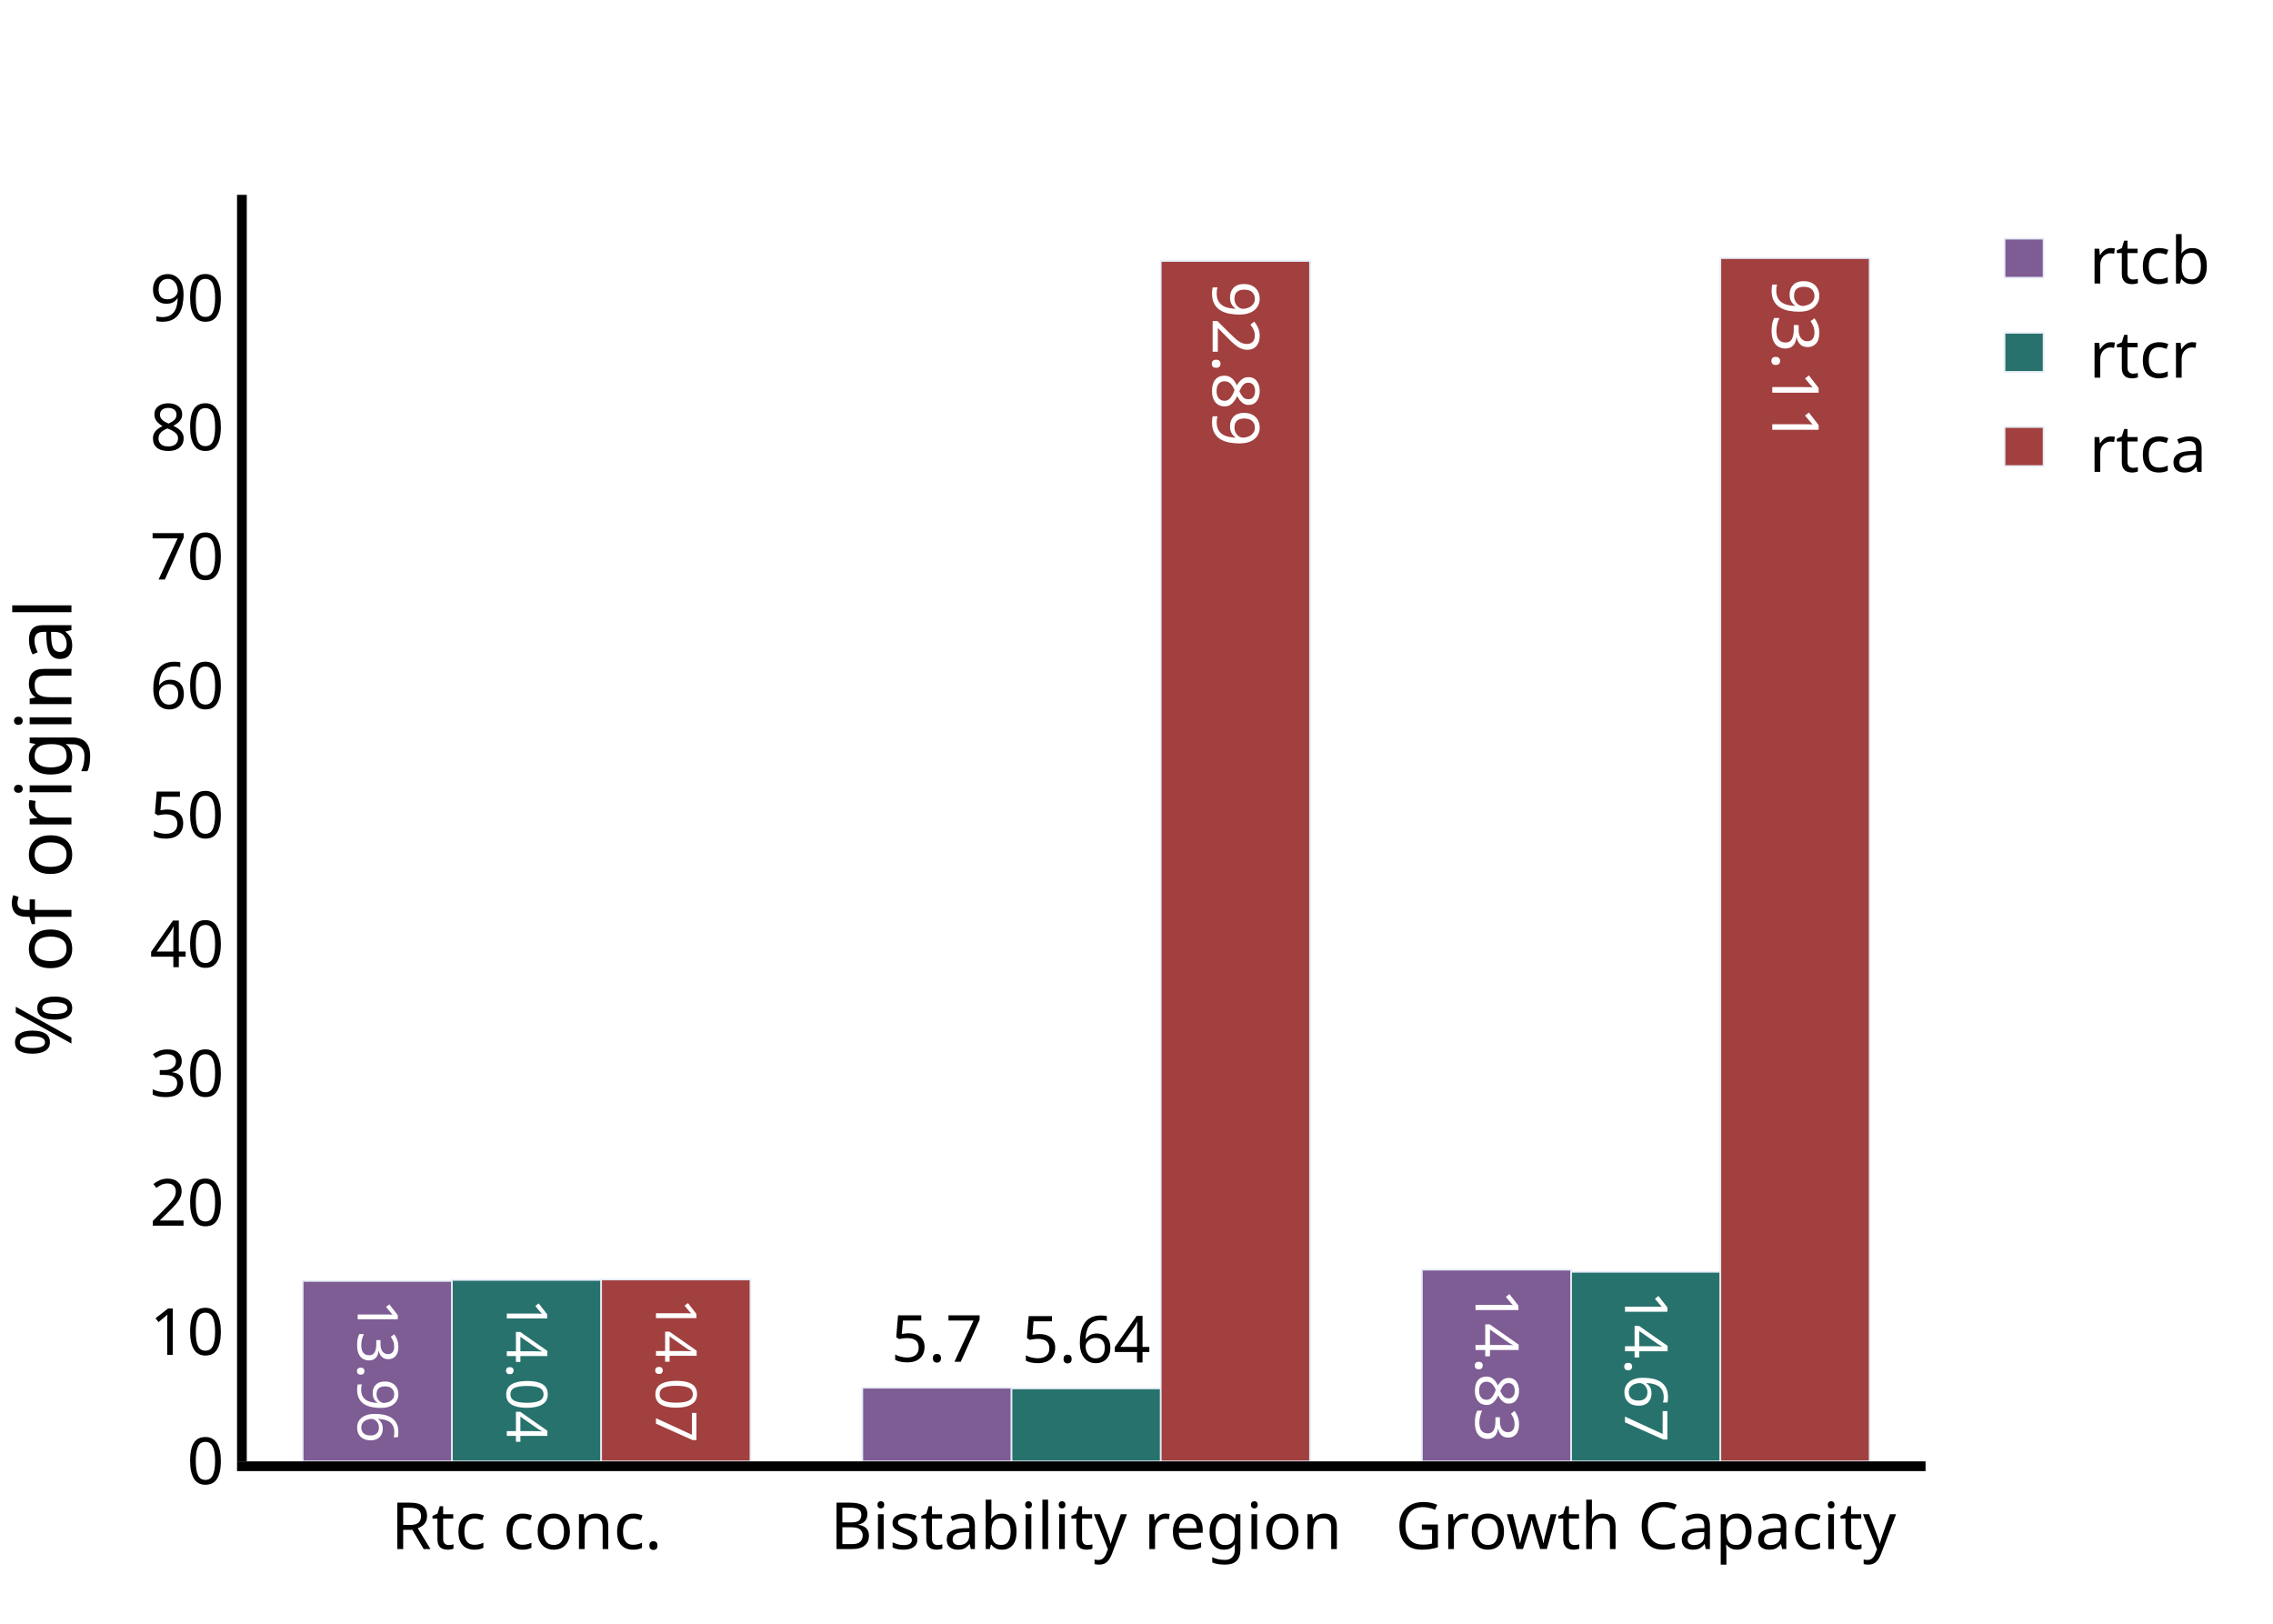
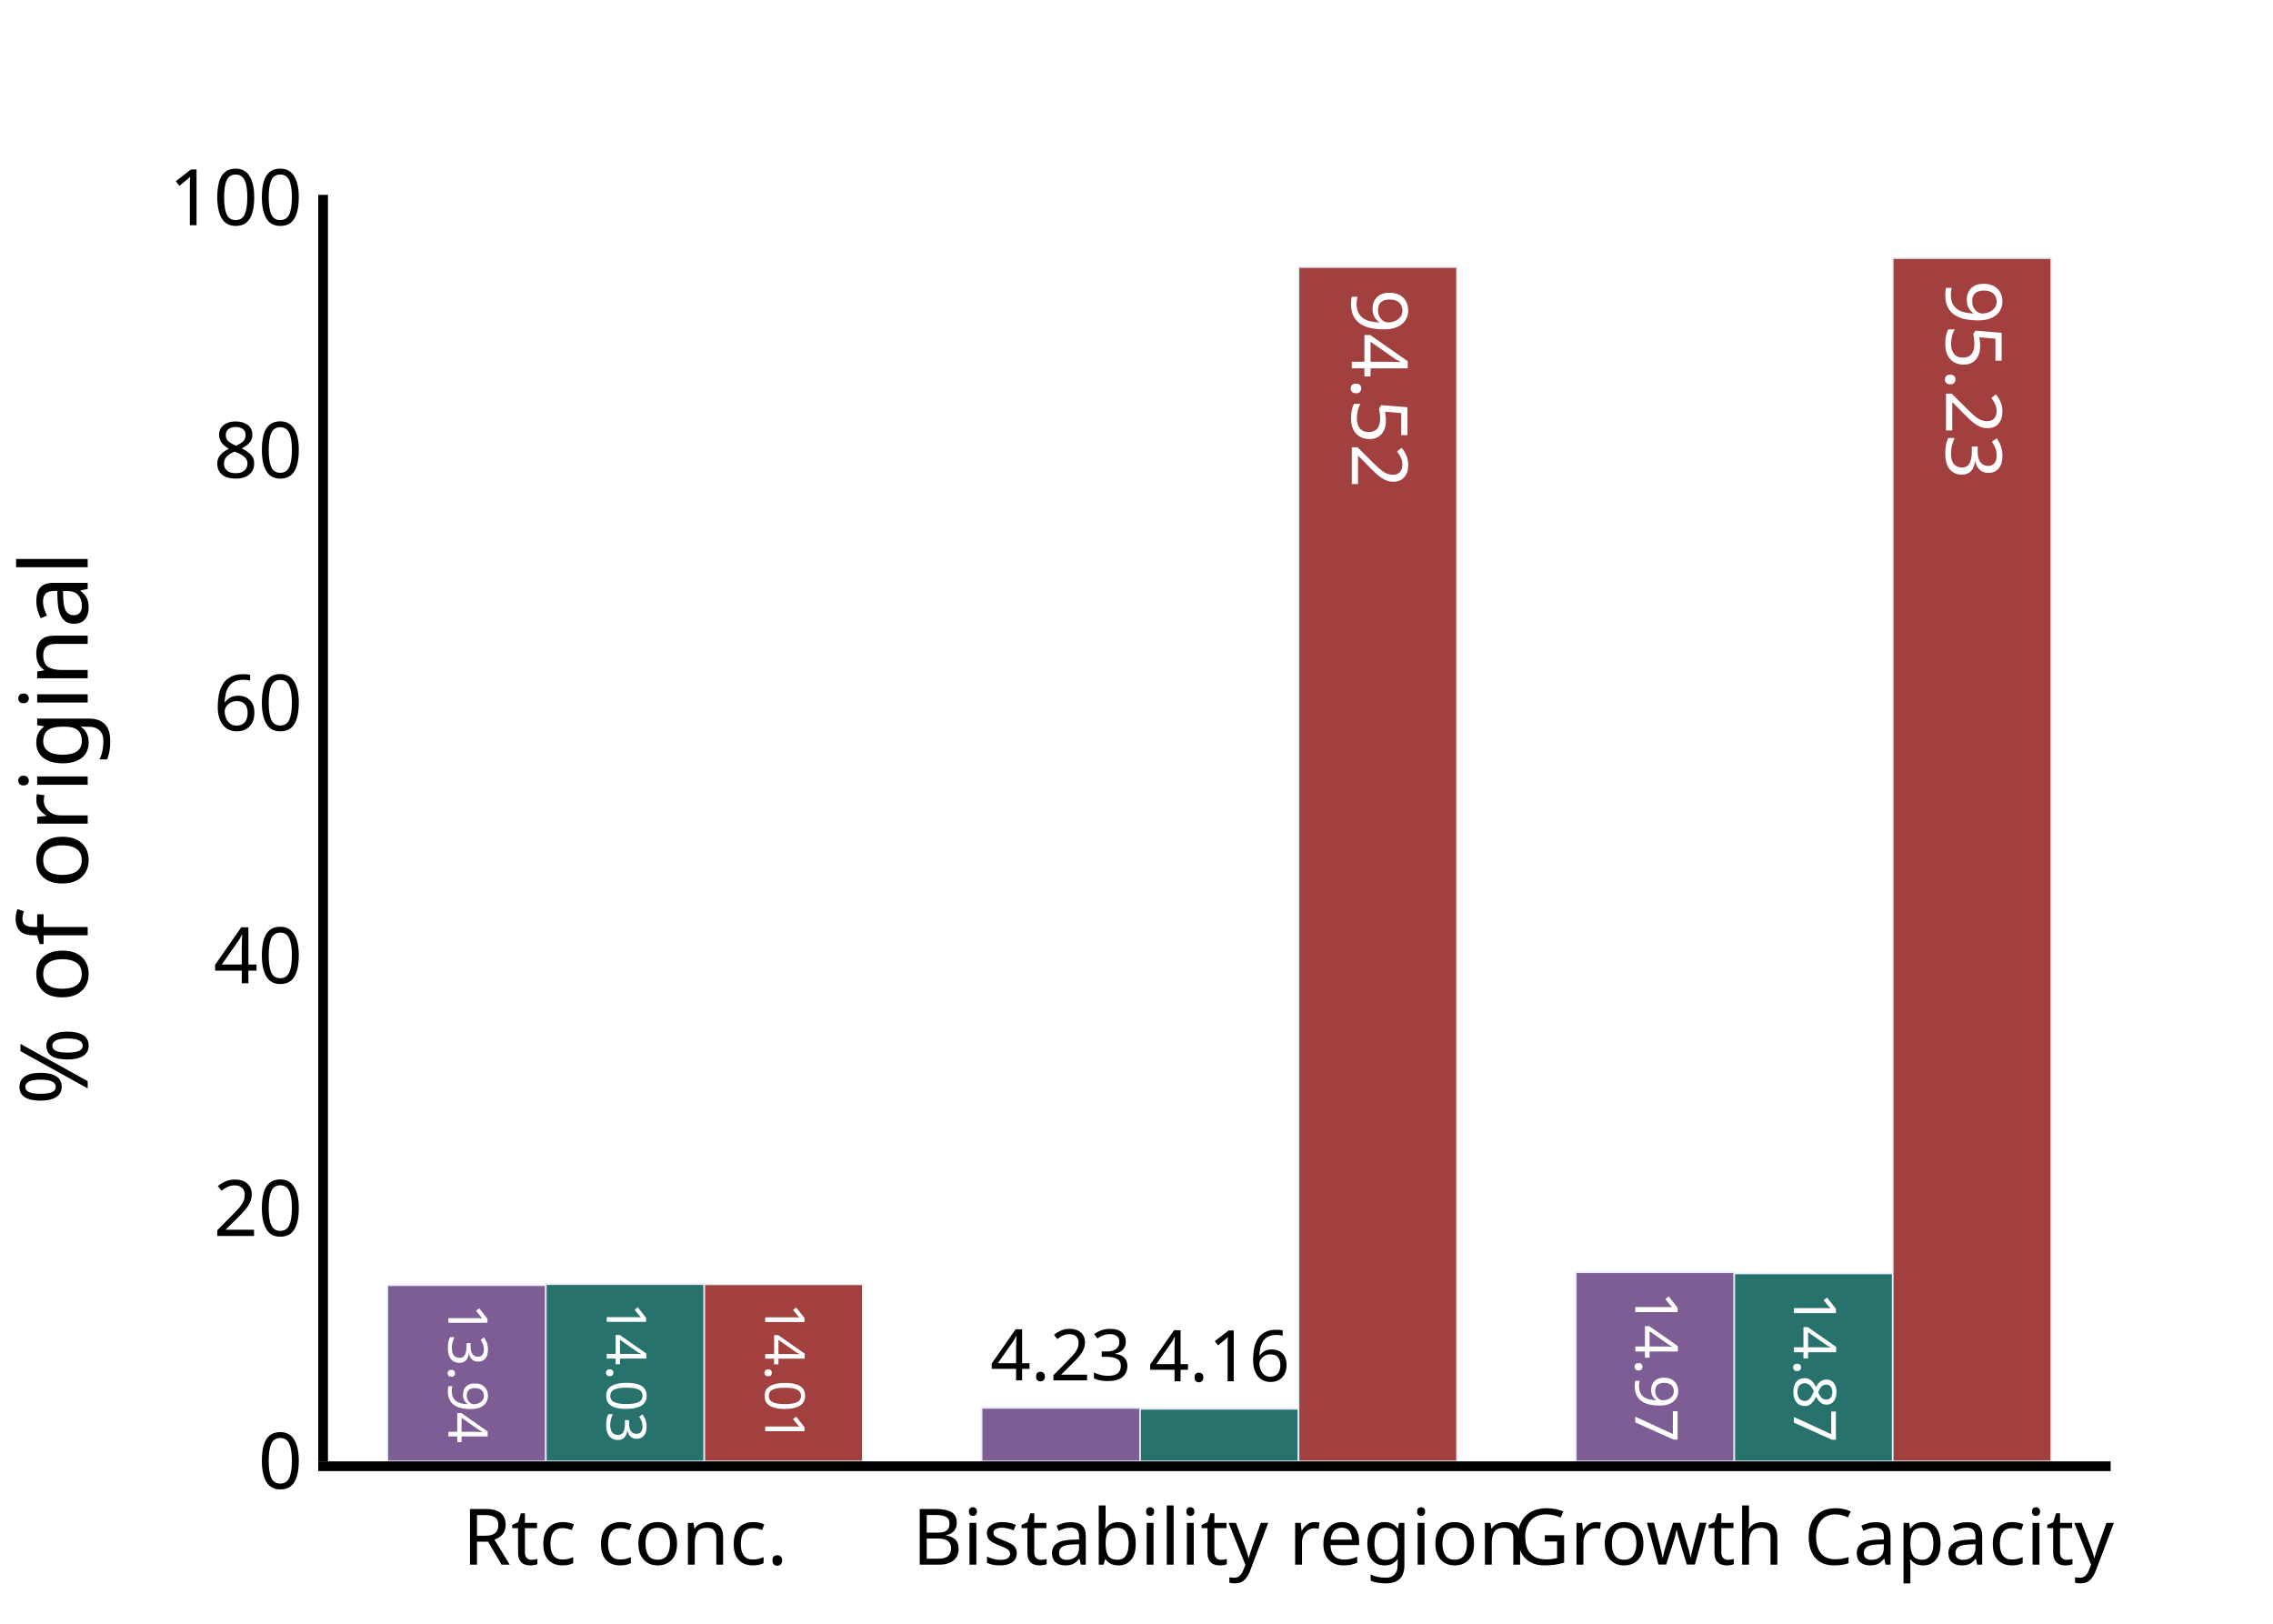
<svg xmlns="http://www.w3.org/2000/svg" class="main-svg" width="700" height="500" style="" viewBox="0 0 700 500">
  <rect x="0" y="0" width="700" height="500" style="fill: rgb(255, 255, 255); fill-opacity: 1;" />
-   <defs id="defs-86d2ee">
+   <defs id="defs-bfd02e">
    <g class="clips">
-       <clipPath id="clip86d2eexyplot" class="plotclip">
-         <rect width="517" height="390" />
+       <clipPath id="clipbfd02exyplot" class="plotclip">
+         <rect width="549" height="390" />
      </clipPath>
-       <clipPath class="axesclip" id="clip86d2eex">
-         <rect x="76" y="0" width="517" height="500" />
+       <clipPath class="axesclip" id="clipbfd02ex">
+         <rect x="101" y="0" width="549" height="500" />
      </clipPath>
-       <clipPath class="axesclip" id="clip86d2eey">
+       <clipPath class="axesclip" id="clipbfd02ey">
        <rect x="0" y="60" width="700" height="390" />
      </clipPath>
-       <clipPath class="axesclip" id="clip86d2eexy">
-         <rect x="76" y="60" width="517" height="390" />
+       <clipPath class="axesclip" id="clipbfd02exy">
+         <rect x="101" y="60" width="549" height="390" />
      </clipPath>
    </g>
    <g class="gradients" />
  </defs>
  <g class="bglayer" />
  <g class="layer-below">
    <g class="imagelayer" />
    <g class="shapelayer" />
  </g>
  <g class="cartesianlayer">
    <g class="subplot xy">
      <g class="layer-subplot">
        <g class="shapelayer" />
        <g class="imagelayer" />
      </g>
      <g class="gridlayer">
        <g class="x" />
        <g class="y" />
      </g>
      <g class="zerolinelayer">
-         <path class="yzl zl crisp" transform="translate(0,450)" d="M76,0h517" style="stroke: rgb(255, 255, 255); stroke-opacity: 1; stroke-width: 2px;" />
+         <path class="yzl zl crisp" transform="translate(0,450)" d="M101,0h549" style="stroke: rgb(255, 255, 255); stroke-opacity: 1; stroke-width: 2px;" />
      </g>
      <path class="xlines-below" />
      <path class="ylines-below" />
      <g class="overlines-below" />
      <g class="xaxislayer-below" />
      <g class="yaxislayer-below" />
      <g class="overaxes-below" />
-       <g class="plot" transform="translate(76,60)" clip-path="url('#clip86d2eexyplot')">
+       <g class="plot" transform="translate(101,60)" clip-path="url('#clipbfd02exyplot')">
        <g class="barlayer mlayer">
          <g class="trace bars" style="opacity: 1;">
            <g class="points">
              <g class="point">
-                 <path d="M17.23,390V334.45H63.19V390Z" style="vector-effect: non-scaling-stroke; opacity: 1; stroke-width: 0.5px; fill: rgb(126, 92, 148); fill-opacity: 1; stroke: rgb(229, 236, 246); stroke-opacity: 1;" />
-                 <text class="bartext bartext-inside" text-anchor="middle" data-notex="1" x="0" y="0" style="font-family: sans-serif; font-size: 20px; fill: rgb(255, 255, 255); fill-opacity: 1; white-space: pre;" transform="translate(40.21,368.2802)scale(0.86503)rotate(90 0 -7)">13.96</text>
+                 <path d="M18.3,390V335.77H67.1V390Z" style="vector-effect: non-scaling-stroke; opacity: 1; stroke-width: 0.5px; fill: rgb(126, 92, 148); fill-opacity: 1; stroke: rgb(229, 236, 246); stroke-opacity: 1;" />
+                 <text class="bartext bartext-inside" text-anchor="middle" data-notex="1" x="0" y="0" style="font-family: sans-serif; font-size: 24px; fill: rgb(255, 255, 255); fill-opacity: 1; white-space: pre;" transform="translate(42.7,368.4998)scale(0.7018463)rotate(90 0 -8)">13.94</text>
              </g>
              <g class="point">
-                 <path d="M189.57,390V367.32H235.52V390Z" style="vector-effect: non-scaling-stroke; opacity: 1; stroke-width: 0.5px; fill: rgb(126, 92, 148); fill-opacity: 1; stroke: rgb(229, 236, 246); stroke-opacity: 1;" />
-                 <text class="bartext bartext-outside" text-anchor="middle" data-notex="1" x="0" y="0" style="font-family: sans-serif; font-size: 20px; fill: rgb(0, 0, 0); fill-opacity: 1; white-space: pre;" transform="translate(212.545,359.32)">5.7</text>
+                 <path d="M201.3,390V373.54H250.1V390Z" style="vector-effect: non-scaling-stroke; opacity: 1; stroke-width: 0.5px; fill: rgb(126, 92, 148); fill-opacity: 1; stroke: rgb(229, 236, 246); stroke-opacity: 1;" />
+                 <text class="bartext bartext-outside" text-anchor="middle" data-notex="1" x="0" y="0" style="font-family: sans-serif; font-size: 24px; fill: rgb(0, 0, 0); fill-opacity: 1; white-space: pre;" transform="translate(225.7,365.0607)scale(0.9132164)">4.23</text>
              </g>
              <g class="point">
-                 <path d="M361.9,390V330.99H407.86V390Z" style="vector-effect: non-scaling-stroke; opacity: 1; stroke-width: 0.5px; fill: rgb(126, 92, 148); fill-opacity: 1; stroke: rgb(229, 236, 246); stroke-opacity: 1;" />
-                 <text class="bartext bartext-inside" text-anchor="middle" data-notex="1" x="0" y="0" style="font-family: sans-serif; font-size: 20px; fill: rgb(255, 255, 255); fill-opacity: 1; white-space: pre;" transform="translate(384.88,366.973)scale(0.9254337)rotate(90 0 -7)">14.83</text>
+                 <path d="M384.3,390V331.76H433.1V390Z" style="vector-effect: non-scaling-stroke; opacity: 1; stroke-width: 0.5px; fill: rgb(126, 92, 148); fill-opacity: 1; stroke: rgb(229, 236, 246); stroke-opacity: 1;" />
+                 <text class="bartext bartext-inside" text-anchor="middle" data-notex="1" x="0" y="0" style="font-family: sans-serif; font-size: 24px; fill: rgb(255, 255, 255); fill-opacity: 1; white-space: pre;" transform="translate(408.7,366.9616)scale(0.7602001)rotate(90 0 -8)">14.97</text>
              </g>
            </g>
          </g>
          <g class="trace bars" style="opacity: 1;">
            <g class="points">
              <g class="point">
-                 <path d="M63.19,390V334.13H109.14V390Z" style="vector-effect: non-scaling-stroke; opacity: 1; stroke-width: 0.5px; fill: rgb(40, 114, 109); fill-opacity: 1; stroke: rgb(229, 236, 246); stroke-opacity: 1;" />
-                 <text class="bartext bartext-inside" text-anchor="middle" data-notex="1" x="0" y="0" style="font-family: sans-serif; font-size: 20px; fill: rgb(255, 255, 255); fill-opacity: 1; white-space: pre;" transform="translate(86.165,368.1593)scale(0.8706165)rotate(90 0 -7)">14.04</text>
+                 <path d="M67.1,390V335.42H115.9V390Z" style="vector-effect: non-scaling-stroke; opacity: 1; stroke-width: 0.5px; fill: rgb(40, 114, 109); fill-opacity: 1; stroke: rgb(229, 236, 246); stroke-opacity: 1;" />
+                 <text class="bartext bartext-inside" text-anchor="middle" data-notex="1" x="0" y="0" style="font-family: sans-serif; font-size: 24px; fill: rgb(255, 255, 255); fill-opacity: 1; white-space: pre;" transform="translate(91.5,368.3655)scale(0.7069395)rotate(90 0 -8)">14.03</text>
              </g>
              <g class="point">
-                 <path d="M235.52,390V367.56H281.48V390Z" style="vector-effect: non-scaling-stroke; opacity: 1; stroke-width: 0.5px; fill: rgb(40, 114, 109); fill-opacity: 1; stroke: rgb(229, 236, 246); stroke-opacity: 1;" />
-                 <text class="bartext bartext-outside" text-anchor="middle" data-notex="1" x="0" y="0" style="font-family: sans-serif; font-size: 20px; fill: rgb(0, 0, 0); fill-opacity: 1; white-space: pre;" transform="translate(258.5,359.56)">5.64</text>
+                 <path d="M250.1,390V373.82H298.9V390Z" style="vector-effect: non-scaling-stroke; opacity: 1; stroke-width: 0.5px; fill: rgb(40, 114, 109); fill-opacity: 1; stroke: rgb(229, 236, 246); stroke-opacity: 1;" />
+                 <text class="bartext bartext-outside" text-anchor="middle" data-notex="1" x="0" y="0" style="font-family: sans-serif; font-size: 24px; fill: rgb(0, 0, 0); fill-opacity: 1; white-space: pre;" transform="translate(274.5,365.3407)scale(0.9132164)">4.16</text>
              </g>
              <g class="point">
-                 <path d="M407.86,390V331.63H453.81V390Z" style="vector-effect: non-scaling-stroke; opacity: 1; stroke-width: 0.5px; fill: rgb(40, 114, 109); fill-opacity: 1; stroke: rgb(229, 236, 246); stroke-opacity: 1;" />
-                 <text class="bartext bartext-inside" text-anchor="middle" data-notex="1" x="0" y="0" style="font-family: sans-serif; font-size: 20px; fill: rgb(255, 255, 255); fill-opacity: 1; white-space: pre;" transform="translate(430.835,367.2148)scale(0.9142608)rotate(90 0 -7)">14.67</text>
+                 <path d="M433.1,390V332.15H481.9V390Z" style="vector-effect: non-scaling-stroke; opacity: 1; stroke-width: 0.5px; fill: rgb(40, 114, 109); fill-opacity: 1; stroke: rgb(229, 236, 246); stroke-opacity: 1;" />
+                 <text class="bartext bartext-inside" text-anchor="middle" data-notex="1" x="0" y="0" style="font-family: sans-serif; font-size: 24px; fill: rgb(255, 255, 255); fill-opacity: 1; white-space: pre;" transform="translate(457.5,367.1112)scale(0.7545248)rotate(90 0 -8)">14.87</text>
              </g>
            </g>
          </g>
          <g class="trace bars" style="opacity: 1;">
            <g class="points">
              <g class="point">
-                 <path d="M109.14,390V334.01H155.1V390Z" style="vector-effect: non-scaling-stroke; opacity: 1; stroke-width: 0.5px; fill: rgb(161, 64, 63); fill-opacity: 1; stroke: rgb(229, 236, 246); stroke-opacity: 1;" />
-                 <text class="bartext bartext-inside" text-anchor="middle" data-notex="1" x="0" y="0" style="font-family: sans-serif; font-size: 20px; fill: rgb(255, 255, 255); fill-opacity: 1; white-space: pre;" transform="translate(132.12,368.114)scale(0.8727114)rotate(90 0 -7)">14.07</text>
+                 <path d="M115.9,390V335.49H164.7V390Z" style="vector-effect: non-scaling-stroke; opacity: 1; stroke-width: 0.5px; fill: rgb(161, 64, 63); fill-opacity: 1; stroke: rgb(229, 236, 246); stroke-opacity: 1;" />
+                 <text class="bartext bartext-inside" text-anchor="middle" data-notex="1" x="0" y="0" style="font-family: sans-serif; font-size: 24px; fill: rgb(255, 255, 255); fill-opacity: 1; white-space: pre;" transform="translate(140.3,368.3924)scale(0.7059209)rotate(90 0 -8)">14.01</text>
              </g>
              <g class="point">
-                 <path d="M281.48,390V20.38H327.43V390Z" style="vector-effect: non-scaling-stroke; opacity: 1; stroke-width: 0.5px; fill: rgb(161, 64, 63); fill-opacity: 1; stroke: rgb(229, 236, 246); stroke-opacity: 1;" />
-                 <text class="bartext bartext-inside" text-anchor="middle" data-notex="1" x="0" y="0" style="font-family: sans-serif; font-size: 20px; fill: rgb(255, 255, 255); fill-opacity: 1; white-space: pre;" transform="translate(304.455,59.02062)rotate(90 0 -7)">92.89</text>
+                 <path d="M298.9,390V22.26H347.7V390Z" style="vector-effect: non-scaling-stroke; opacity: 1; stroke-width: 0.5px; fill: rgb(161, 64, 63); fill-opacity: 1; stroke: rgb(229, 236, 246); stroke-opacity: 1;" />
+                 <text class="bartext bartext-inside" text-anchor="middle" data-notex="1" x="0" y="0" style="font-family: sans-serif; font-size: 24px; fill: rgb(255, 255, 255); fill-opacity: 1; white-space: pre;" transform="translate(323.3,67.61938)rotate(90 0 -8)">94.52</text>
              </g>
              <g class="point">
-                 <path d="M453.81,390V19.5H499.77V390Z" style="vector-effect: non-scaling-stroke; opacity: 1; stroke-width: 0.5px; fill: rgb(161, 64, 63); fill-opacity: 1; stroke: rgb(229, 236, 246); stroke-opacity: 1;" />
-                 <text class="bartext bartext-inside" text-anchor="middle" data-notex="1" x="0" y="0" style="font-family: sans-serif; font-size: 20px; fill: rgb(255, 255, 255); fill-opacity: 1; white-space: pre;" transform="translate(476.79,58.14062)rotate(90 0 -7)">93.11</text>
+                 <path d="M481.9,390V19.5H530.7V390Z" style="vector-effect: non-scaling-stroke; opacity: 1; stroke-width: 0.5px; fill: rgb(161, 64, 63); fill-opacity: 1; stroke: rgb(229, 236, 246); stroke-opacity: 1;" />
+                 <text class="bartext bartext-inside" text-anchor="middle" data-notex="1" x="0" y="0" style="font-family: sans-serif; font-size: 24px; fill: rgb(255, 255, 255); fill-opacity: 1; white-space: pre;" transform="translate(506.3,64.85938)rotate(90 0 -8)">95.23</text>
              </g>
            </g>
          </g>
        </g>
      </g>
      <g class="overplot" />
-       <path class="xlines-above crisp" d="M73,451.5H593" style="fill: none; stroke-width: 3px; stroke: rgb(0, 0, 0); stroke-opacity: 1;" />
-       <path class="ylines-above crisp" d="M74.5,60V450" style="fill: none; stroke-width: 3px; stroke: rgb(0, 0, 0); stroke-opacity: 1;" />
+       <path class="xlines-above crisp" d="M98,451.5H650" style="fill: none; stroke-width: 3px; stroke: rgb(0, 0, 0); stroke-opacity: 1;" />
+       <path class="ylines-above crisp" d="M99.5,60V450" style="fill: none; stroke-width: 3px; stroke: rgb(0, 0, 0); stroke-opacity: 1;" />
      <g class="overlines-above" />
      <g class="xaxislayer-above">
        <g class="xtick">
-           <text text-anchor="middle" x="0" y="477" transform="translate(162.17,0)" style="font-family: sans-serif; font-size: 20px; fill: rgb(0, 0, 0); fill-opacity: 1; white-space: pre;">Rtc conc.</text>
+           <text text-anchor="middle" x="0" y="481.8" transform="translate(192.5,0)" style="font-family: sans-serif; font-size: 24px; fill: rgb(0, 0, 0); fill-opacity: 1; white-space: pre;">Rtc conc.</text>
        </g>
        <g class="xtick">
-           <text text-anchor="middle" x="0" y="477" transform="translate(334.5,0)" style="font-family: sans-serif; font-size: 20px; fill: rgb(0, 0, 0); fill-opacity: 1; white-space: pre;">Bistability region</text>
+           <text text-anchor="middle" x="0" y="481.8" transform="translate(375.5,0)" style="font-family: sans-serif; font-size: 24px; fill: rgb(0, 0, 0); fill-opacity: 1; white-space: pre;">Bistability region</text>
        </g>
        <g class="xtick">
-           <text text-anchor="middle" x="0" y="477" transform="translate(506.83,0)" style="font-family: sans-serif; font-size: 20px; fill: rgb(0, 0, 0); fill-opacity: 1; white-space: pre;">Growth Capacity</text>
+           <text text-anchor="middle" x="0" y="481.8" transform="translate(558.5,0)" style="font-family: sans-serif; font-size: 24px; fill: rgb(0, 0, 0); fill-opacity: 1; white-space: pre;">Growth Capacity</text>
        </g>
      </g>
      <g class="yaxislayer-above">
        <g class="ytick">
-           <text text-anchor="end" x="69" y="7" transform="translate(0,450)" style="font-family: sans-serif; font-size: 20px; fill: rgb(0, 0, 0); fill-opacity: 1; white-space: pre;">0</text>
+           <text text-anchor="end" x="93.2" y="8.4" transform="translate(0,450)" style="font-family: sans-serif; font-size: 24px; fill: rgb(0, 0, 0); fill-opacity: 1; white-space: pre;">0</text>
        </g>
        <g class="ytick">
-           <text text-anchor="end" x="69" y="7" transform="translate(0,410.21)" style="font-family: sans-serif; font-size: 20px; fill: rgb(0, 0, 0); fill-opacity: 1; white-space: pre;">10</text>
+           <text text-anchor="end" x="93.2" y="8.4" transform="translate(0,372.19)" style="font-family: sans-serif; font-size: 24px; fill: rgb(0, 0, 0); fill-opacity: 1; white-space: pre;">20</text>
        </g>
        <g class="ytick">
-           <text text-anchor="end" x="69" y="7" transform="translate(0,370.42)" style="font-family: sans-serif; font-size: 20px; fill: rgb(0, 0, 0); fill-opacity: 1; white-space: pre;">20</text>
+           <text text-anchor="end" x="93.2" y="8.4" transform="translate(0,294.38)" style="font-family: sans-serif; font-size: 24px; fill: rgb(0, 0, 0); fill-opacity: 1; white-space: pre;">40</text>
        </g>
        <g class="ytick">
-           <text text-anchor="end" x="69" y="7" transform="translate(0,330.63)" style="font-family: sans-serif; font-size: 20px; fill: rgb(0, 0, 0); fill-opacity: 1; white-space: pre;">30</text>
+           <text text-anchor="end" x="93.2" y="8.4" transform="translate(0,216.57)" style="font-family: sans-serif; font-size: 24px; fill: rgb(0, 0, 0); fill-opacity: 1; white-space: pre;">60</text>
        </g>
        <g class="ytick">
-           <text text-anchor="end" x="69" y="7" transform="translate(0,290.83)" style="font-family: sans-serif; font-size: 20px; fill: rgb(0, 0, 0); fill-opacity: 1; white-space: pre;">40</text>
+           <text text-anchor="end" x="93.2" y="8.4" transform="translate(0,138.75)" style="font-family: sans-serif; font-size: 24px; fill: rgb(0, 0, 0); fill-opacity: 1; white-space: pre;">80</text>
        </g>
        <g class="ytick">
-           <text text-anchor="end" x="69" y="7" transform="translate(0,251.04)" style="font-family: sans-serif; font-size: 20px; fill: rgb(0, 0, 0); fill-opacity: 1; white-space: pre;">50</text>
-         </g>
-         <g class="ytick">
-           <text text-anchor="end" x="69" y="7" transform="translate(0,211.25)" style="font-family: sans-serif; font-size: 20px; fill: rgb(0, 0, 0); fill-opacity: 1; white-space: pre;">60</text>
-         </g>
-         <g class="ytick">
-           <text text-anchor="end" x="69" y="7" transform="translate(0,171.46)" style="font-family: sans-serif; font-size: 20px; fill: rgb(0, 0, 0); fill-opacity: 1; white-space: pre;">70</text>
-         </g>
-         <g class="ytick">
-           <text text-anchor="end" x="69" y="7" transform="translate(0,131.67)" style="font-family: sans-serif; font-size: 20px; fill: rgb(0, 0, 0); fill-opacity: 1; white-space: pre;">80</text>
-         </g>
-         <g class="ytick">
-           <text text-anchor="end" x="69" y="7" transform="translate(0,91.88)" style="font-family: sans-serif; font-size: 20px; fill: rgb(0, 0, 0); fill-opacity: 1; white-space: pre;">90</text>
+           <text text-anchor="end" x="93.2" y="8.4" transform="translate(0,60.94)" style="font-family: sans-serif; font-size: 24px; fill: rgb(0, 0, 0); fill-opacity: 1; white-space: pre;">100</text>
        </g>
      </g>
      <g class="overaxes-above" />
    </g>
  </g>
  <g class="polarlayer" />
  <g class="ternarylayer" />
  <g class="geolayer" />
  <g class="funnelarealayer" />
  <g class="pielayer" />
  <g class="treemaplayer" />
  <g class="sunburstlayer" />
  <g class="glimages" />
-   <defs id="topdefs-86d2ee">
+   <defs id="topdefs-bfd02e">
    <g class="clips" />
-     <clipPath id="legend86d2ee">
-       <rect width="85" height="97" x="0" y="0" />
-     </clipPath>
  </defs>
  <g class="layer-above">
    <g class="imagelayer" />
    <g class="shapelayer" />
  </g>
  <g class="infolayer">
-     <g class="legend" pointer-events="all" transform="translate(603.34,60)">
-       <rect class="bg" shape-rendering="crispEdges" style="stroke: rgb(68, 68, 68); stroke-opacity: 1; fill: rgb(255, 255, 255); fill-opacity: 1; stroke-width: 0px;" width="85" height="97" x="0" y="0" />
-       <g class="scrollbox" transform="" clip-path="url('#legend86d2ee')">
-         <g class="groups">
-           <g class="traces" transform="translate(0,19.5)" style="opacity: 1;">
-             <text class="legendtext" text-anchor="start" x="40" y="7.8" style="font-family: sans-serif; font-size: 20px; fill: rgb(0, 0, 0); fill-opacity: 1; white-space: pre;">rtcb</text>
-             <g class="layers" style="opacity: 1;">
-               <g class="legendfill" />
-               <g class="legendlines" />
-               <g class="legendsymbols">
-                 <g class="legendpoints">
-                   <path class="legendundefined" d="M6,6H-6V-6H6Z" transform="translate(20,0)" style="stroke-width: 0.5px; fill: rgb(126, 92, 148); fill-opacity: 1; stroke: rgb(229, 236, 246); stroke-opacity: 1;" />
-                 </g>
-               </g>
-             </g>
-             <rect class="legendtoggle" x="0" y="-14.5" width="79.766" height="29" style="fill: rgb(0, 0, 0); fill-opacity: 0;" />
-           </g>
-           <g class="traces" transform="translate(0,48.5)" style="opacity: 1;">
-             <text class="legendtext" text-anchor="start" x="40" y="7.8" style="font-family: sans-serif; font-size: 20px; fill: rgb(0, 0, 0); fill-opacity: 1; white-space: pre;">rtcr</text>
-             <g class="layers" style="opacity: 1;">
-               <g class="legendfill" />
-               <g class="legendlines" />
-               <g class="legendsymbols">
-                 <g class="legendpoints">
-                   <path class="legendundefined" d="M6,6H-6V-6H6Z" transform="translate(20,0)" style="stroke-width: 0.5px; fill: rgb(40, 114, 109); fill-opacity: 1; stroke: rgb(229, 236, 246); stroke-opacity: 1;" />
-                 </g>
-               </g>
-             </g>
-             <rect class="legendtoggle" x="0" y="-14.5" width="79.766" height="29" style="fill: rgb(0, 0, 0); fill-opacity: 0;" />
-           </g>
-           <g class="traces" transform="translate(0,77.5)" style="opacity: 1;">
-             <text class="legendtext" text-anchor="start" x="40" y="7.8" style="font-family: sans-serif; font-size: 20px; fill: rgb(0, 0, 0); fill-opacity: 1; white-space: pre;">rtca</text>
-             <g class="layers" style="opacity: 1;">
-               <g class="legendfill" />
-               <g class="legendlines" />
-               <g class="legendsymbols">
-                 <g class="legendpoints">
-                   <path class="legendundefined" d="M6,6H-6V-6H6Z" transform="translate(20,0)" style="stroke-width: 0.5px; fill: rgb(161, 64, 63); fill-opacity: 1; stroke: rgb(229, 236, 246); stroke-opacity: 1;" />
-                 </g>
-               </g>
-             </g>
-             <rect class="legendtoggle" x="0" y="-14.5" width="79.766" height="29" style="fill: rgb(0, 0, 0); fill-opacity: 0;" />
-           </g>
-         </g>
-       </g>
-       <rect class="scrollbar" rx="20" ry="3" width="0" height="0" style="fill: rgb(128, 139, 164); fill-opacity: 1;" x="0" y="0" />
-     </g>
    <g class="g-gtitle" />
    <g class="g-xtitle" />
-     <g class="g-ytitle" transform="translate(10.25293,0)">
-       <text class="ytitle" transform="rotate(-90,11.74688,255)" x="11.747" y="255" text-anchor="middle" style="font-family: sans-serif; font-size: 24px; fill: rgb(0, 0, 0); opacity: 1; font-weight: normal; white-space: pre;">% of original</text>
+     <g class="g-ytitle" transform="translate(14.90918,0)">
+       <text class="ytitle" transform="rotate(-90,12.09063,255)" x="12.091" y="255" text-anchor="middle" style="font-family: sans-serif; font-size: 29px; fill: rgb(0, 0, 0); opacity: 1; font-weight: normal; white-space: pre;">% of original</text>
    </g>
  </g>
</svg>
